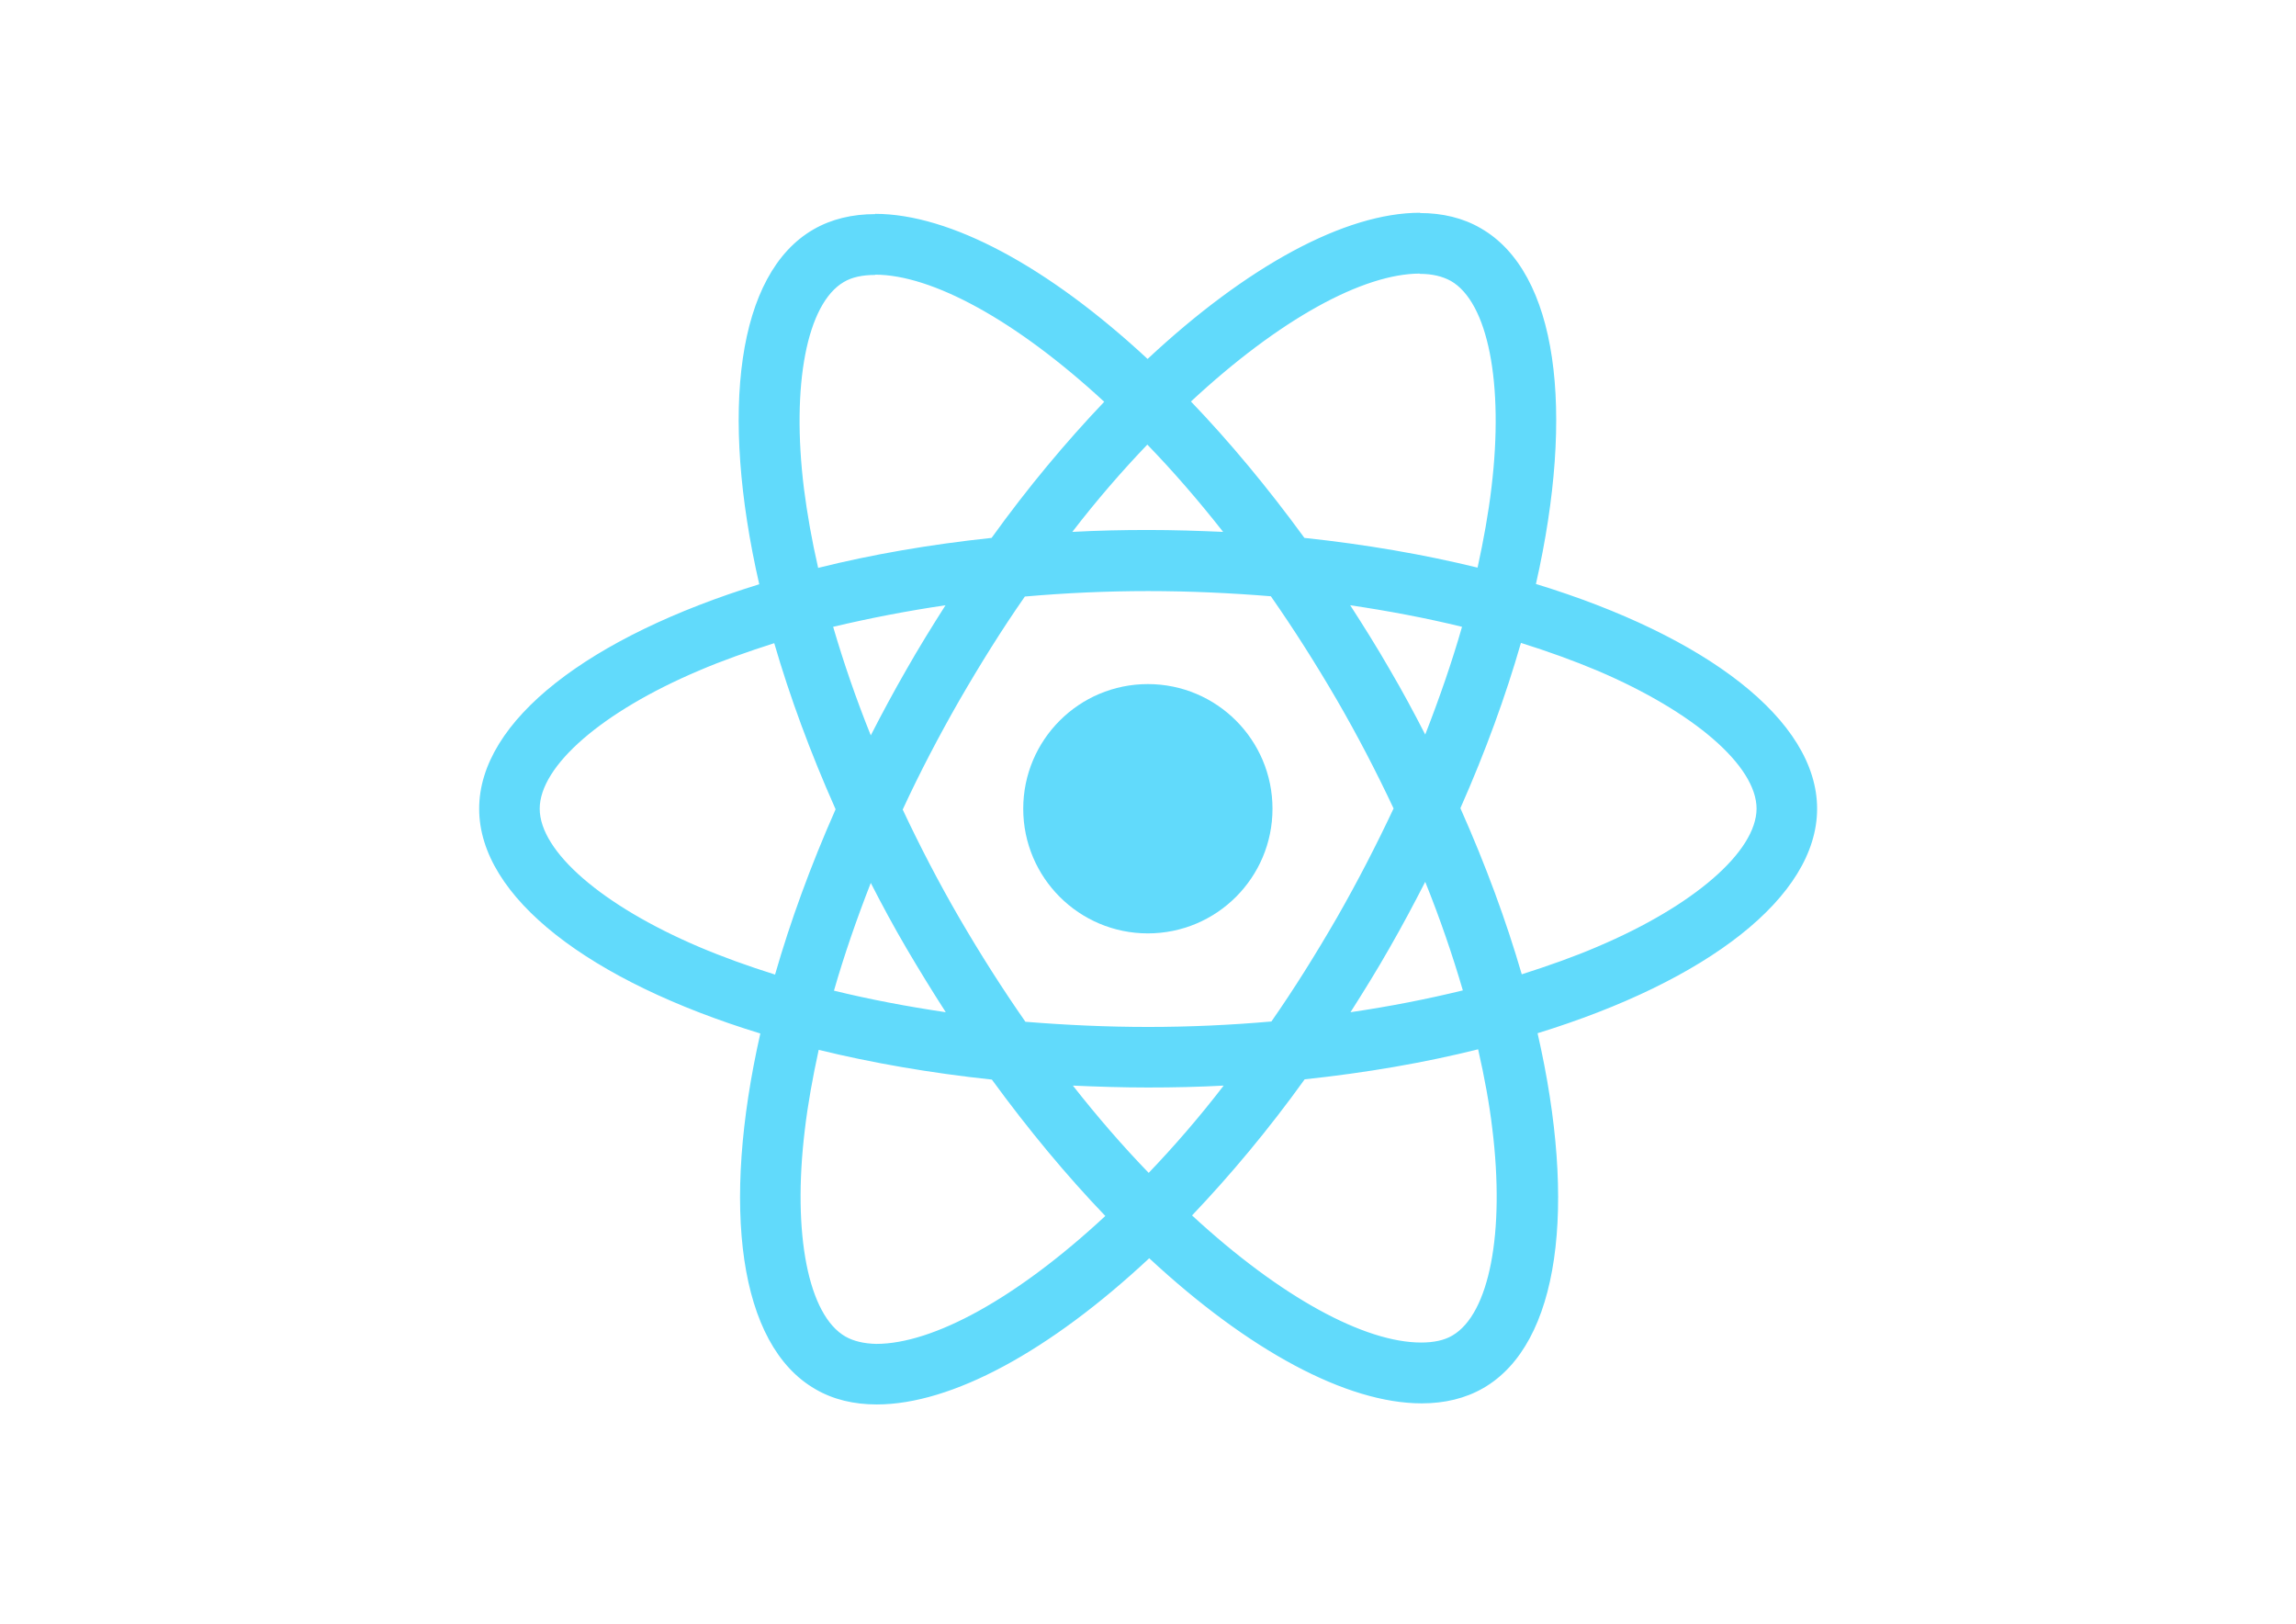
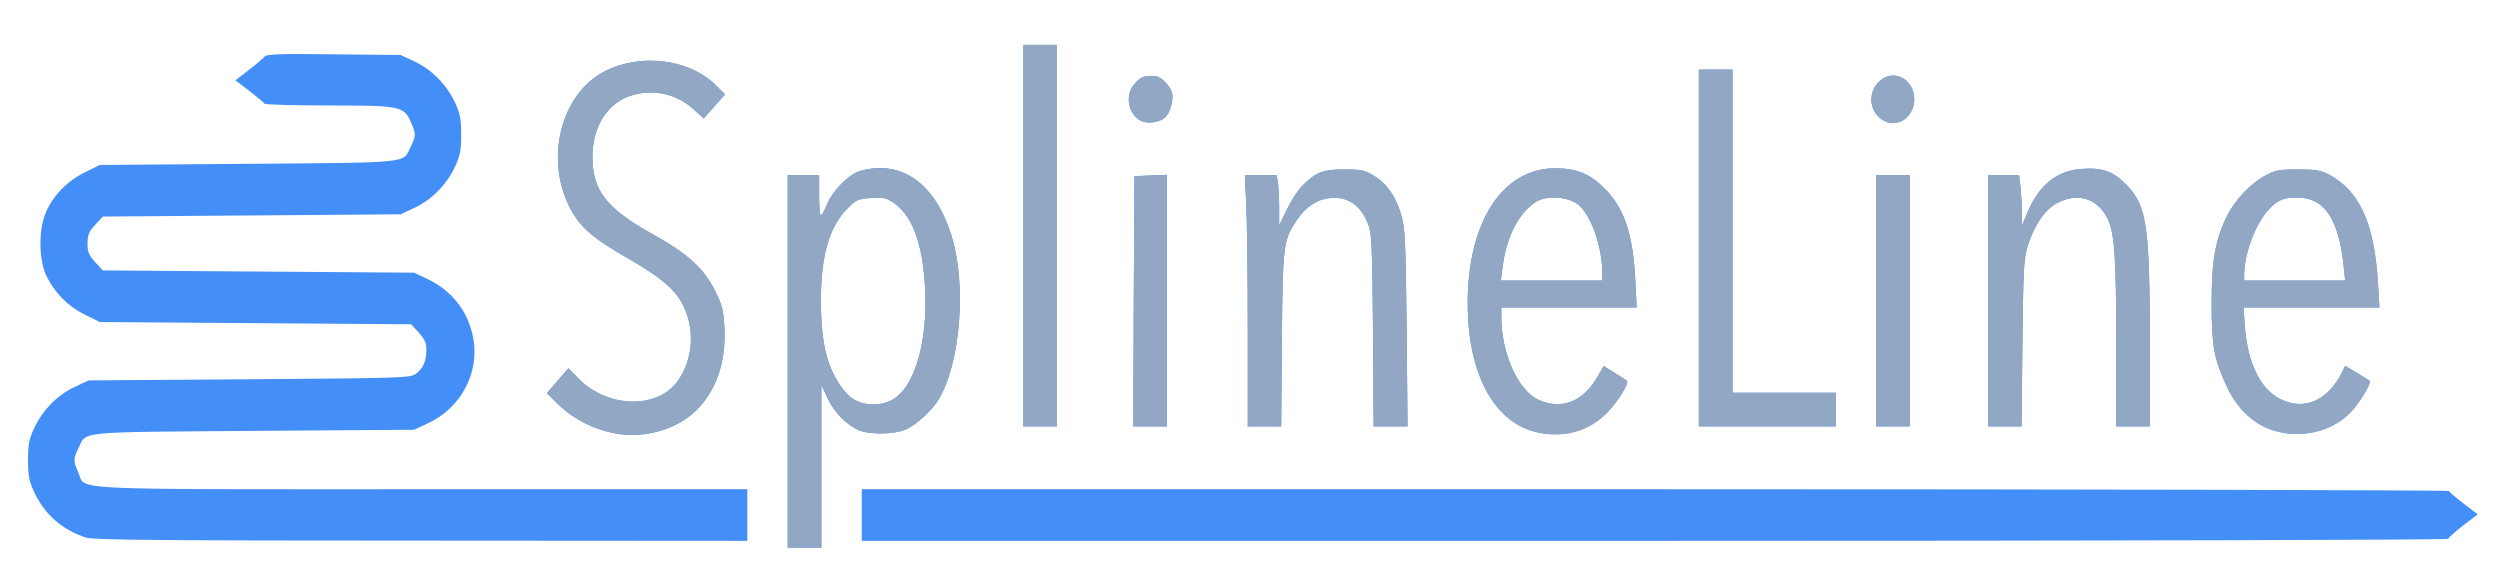
- <svg xmlns="http://www.w3.org/2000/svg" viewBox="0 0 841.9 595.3">
-   <g fill="#61DAFB">
-     <path d="M666.3 296.5c0-32.5-40.7-63.3-103.1-82.4 14.4-63.6 8-114.2-20.2-130.4-6.5-3.8-14.1-5.6-22.4-5.6v22.3c4.6 0 8.3.9 11.4 2.6 13.6 7.8 19.5 37.5 14.9 75.7-1.1 9.4-2.9 19.3-5.1 29.4-19.6-4.8-41-8.5-63.5-10.9-13.5-18.5-27.5-35.3-41.6-50 32.6-30.3 63.2-46.9 84-46.9V78c-27.5 0-63.5 19.6-99.9 53.6-36.4-33.8-72.4-53.2-99.9-53.2v22.3c20.7 0 51.4 16.5 84 46.6-14 14.7-28 31.4-41.3 49.9-22.6 2.4-44 6.1-63.6 11-2.3-10-4-19.7-5.2-29-4.7-38.2 1.1-67.9 14.6-75.8 3-1.8 6.9-2.6 11.5-2.6V78.5c-8.4 0-16 1.8-22.6 5.6-28.1 16.2-34.4 66.7-19.9 130.1-62.2 19.2-102.7 49.9-102.7 82.3 0 32.5 40.7 63.3 103.1 82.4-14.4 63.6-8 114.2 20.2 130.4 6.5 3.8 14.1 5.6 22.5 5.6 27.5 0 63.5-19.6 99.9-53.6 36.4 33.8 72.4 53.2 99.9 53.2 8.4 0 16-1.8 22.6-5.6 28.1-16.2 34.4-66.7 19.9-130.1 62-19.1 102.5-49.9 102.5-82.3zm-130.2-66.7c-3.7 12.9-8.3 26.2-13.5 39.5-4.1-8-8.4-16-13.1-24-4.6-8-9.5-15.8-14.4-23.4 14.2 2.1 27.9 4.7 41 7.9zm-45.8 106.5c-7.8 13.5-15.8 26.3-24.1 38.2-14.9 1.3-30 2-45.2 2-15.1 0-30.2-.7-45-1.9-8.3-11.9-16.4-24.6-24.2-38-7.6-13.1-14.5-26.4-20.8-39.8 6.2-13.4 13.2-26.8 20.7-39.9 7.8-13.5 15.8-26.3 24.1-38.2 14.9-1.3 30-2 45.2-2 15.1 0 30.2.7 45 1.9 8.3 11.9 16.4 24.6 24.2 38 7.6 13.1 14.5 26.4 20.8 39.8-6.3 13.4-13.2 26.8-20.7 39.9zm32.3-13c5.4 13.4 10 26.8 13.8 39.8-13.1 3.2-26.9 5.9-41.2 8 4.9-7.7 9.8-15.6 14.4-23.7 4.6-8 8.9-16.1 13-24.1zM421.2 430c-9.3-9.6-18.6-20.3-27.8-32 9 .4 18.2.7 27.5.7 9.4 0 18.7-.2 27.8-.7-9 11.7-18.3 22.4-27.5 32zm-74.4-58.9c-14.2-2.1-27.9-4.7-41-7.9 3.7-12.9 8.3-26.2 13.5-39.5 4.1 8 8.4 16 13.1 24 4.7 8 9.5 15.8 14.4 23.4zM420.7 163c9.3 9.6 18.6 20.3 27.8 32-9-.4-18.2-.7-27.5-.7-9.4 0-18.7.2-27.8.7 9-11.7 18.3-22.4 27.5-32zm-74 58.9c-4.9 7.7-9.8 15.6-14.4 23.7-4.6 8-8.9 16-13 24-5.4-13.4-10-26.8-13.8-39.8 13.1-3.1 26.9-5.8 41.2-7.9zm-90.5 125.2c-35.4-15.1-58.3-34.9-58.3-50.6 0-15.7 22.9-35.6 58.3-50.6 8.6-3.7 18-7 27.7-10.1 5.7 19.6 13.2 40 22.5 60.9-9.2 20.8-16.6 41.1-22.2 60.6-9.9-3.1-19.3-6.5-28-10.2zM310 490c-13.6-7.8-19.5-37.5-14.9-75.7 1.1-9.4 2.9-19.3 5.1-29.4 19.6 4.8 41 8.5 63.5 10.9 13.5 18.5 27.5 35.3 41.6 50-32.6 30.3-63.2 46.9-84 46.9-4.5-.1-8.3-1-11.3-2.7zm237.2-76.2c4.7 38.2-1.1 67.9-14.6 75.8-3 1.8-6.9 2.6-11.5 2.6-20.7 0-51.4-16.5-84-46.6 14-14.7 28-31.4 41.3-49.9 22.6-2.4 44-6.1 63.6-11 2.3 10.1 4.1 19.8 5.2 29.1zm38.5-66.7c-8.6 3.7-18 7-27.7 10.1-5.7-19.6-13.2-40-22.5-60.9 9.2-20.8 16.6-41.1 22.2-60.6 9.9 3.1 19.3 6.5 28.1 10.2 35.4 15.1 58.3 34.9 58.3 50.6-.1 15.7-23 35.6-58.4 50.6zM320.8 78.4z" />
-     <circle cx="420.9" cy="296.5" r="45.7" />
-     <path d="M520.5 78.1z" />
+ <svg xmlns="http://www.w3.org/2000/svg" version="1.0" width="1114px" height="256px" viewBox="0 0 11140 2560" preserveAspectRatio="xMidYMid meet">
+   <g id="layer101" fill="#448ff7" stroke="none">
+     <path d="M3510 1610 l0 -830 70 0 70 0 0 90 c0 50 3 90 8 90 4 0 16 -21 26 -47 26 -64 100 -138 151 -152 185 -50 334 58 406 293 66 215 39 559 -56 722 -30 52 -103 119 -152 139 -49 21 -157 22 -204 3 -57 -25 -110 -78 -141 -143 l-28 -60 0 363 0 362 -75 0 -75 0 0 -830z m475 166 c101 -66 156 -288 134 -537 -15 -174 -60 -283 -139 -337 -30 -20 -45 -23 -98 -20 -56 4 -66 7 -102 43 -84 82 -122 211 -122 415 0 134 14 227 44 300 26 60 64 115 97 136 52 35 133 35 186 0z" />
+     <path d="M385 2396 c-107 -34 -186 -103 -233 -204 -22 -48 -27 -71 -27 -142 0 -71 5 -94 27 -142 37 -80 105 -149 181 -184 l62 -29 715 -5 c662 -5 717 -6 741 -23 33 -22 49 -57 49 -108 0 -31 -7 -47 -34 -77 l-34 -37 -694 -5 -693 -5 -67 -33 c-74 -36 -133 -96 -170 -170 -34 -69 -37 -196 -8 -274 29 -79 96 -150 178 -190 l67 -33 660 -5 c734 -6 689 -1 725 -76 24 -49 24 -58 1 -110 -32 -71 -47 -74 -369 -74 -154 0 -282 -4 -284 -8 -1 -4 -31 -29 -66 -56 l-63 -48 58 -45 c32 -24 63 -51 70 -59 9 -13 54 -15 310 -12 l298 3 62 29 c76 35 144 104 181 184 22 48 27 71 27 142 0 71 -5 94 -27 142 -37 80 -105 149 -181 184 l-62 29 -663 5 -664 5 -34 37 c-28 31 -34 45 -34 83 0 38 6 52 34 83 l34 37 694 5 693 5 57 27 c114 53 188 150 208 272 25 152 -59 306 -203 372 l-62 29 -715 5 c-795 6 -744 1 -780 76 -24 49 -24 58 -1 110 36 80 -91 74 1535 74 l1446 0 0 115 0 115 -1452 -1 c-1145 0 -1461 -3 -1493 -13z" />
+     <path d="M3840 2295 l0 -115 3534 0 c1944 0 3536 4 3538 8 2 4 31 29 66 56 l63 48 -66 50 c-36 28 -65 54 -65 59 0 5 -1505 9 -3535 9 l-3535 0 0 -115z" />
+     <path d="M2735 1930 c-102 -21 -190 -69 -259 -139 l-39 -39 48 -56 48 -55 44 45 c128 132 351 139 442 13 62 -85 77 -204 39 -306 -32 -88 -94 -146 -252 -237 -171 -98 -225 -146 -271 -239 -107 -218 -32 -501 159 -599 161 -83 379 -55 497 63 l40 40 -48 53 -47 54 -49 -44 c-73 -65 -173 -88 -269 -60 -109 31 -178 138 -178 275 0 150 62 230 267 344 157 87 230 153 280 254 32 66 37 86 41 165 7 152 -35 275 -124 365 -88 88 -238 130 -369 103z" />
+     <path d="M6867 1930 c-203 -35 -327 -254 -327 -580 0 -360 155 -600 389 -600 94 0 153 23 216 85 92 89 131 204 142 413 l6 122 -301 0 -302 0 0 45 c0 159 75 325 164 366 106 48 202 9 268 -108 l24 -42 49 31 c28 17 52 32 54 34 12 11 -41 96 -90 145 -77 77 -178 108 -292 89z m273 -712 c0 -121 -53 -267 -111 -309 -50 -35 -142 -39 -189 -7 -76 52 -128 156 -145 291 l-7 57 226 0 226 0 0 -32z" />
+     <path d="M10177 1929 c-110 -17 -199 -89 -253 -204 -58 -123 -69 -180 -69 -375 0 -192 17 -285 71 -392 34 -68 107 -144 169 -176 44 -24 62 -27 145 -27 80 0 102 4 138 23 136 73 202 217 218 480 l7 112 -303 0 -303 0 6 83 c12 162 68 280 157 325 106 53 211 9 274 -115 l16 -33 53 32 c28 17 54 33 56 35 8 6 -26 68 -67 120 -70 88 -193 132 -315 112z m267 -736 c-21 -216 -86 -313 -207 -313 -60 0 -88 11 -126 52 -59 61 -110 195 -111 291 l0 27 225 0 225 0 -6 -57z" />
+     <path d="M4560 1050 l0 -850 75 0 75 0 0 850 0 850 -75 0 -75 0 0 -850z" />
+     <path d="M5052 1343 l3 -558 73 -3 72 -3 0 561 0 560 -75 0 -75 0 2 -557z" />
+     <path d="M5560 1468 c0 -238 -3 -490 -7 -560 l-6 -128 70 0 71 0 6 31 c3 17 6 68 6 112 l0 81 34 -70 c19 -39 50 -88 70 -107 60 -60 90 -72 187 -72 78 0 90 3 134 30 58 36 97 94 121 180 15 51 18 124 22 498 l4 437 -76 0 -75 0 -3 -427 c-3 -379 -6 -433 -21 -473 -33 -85 -91 -125 -168 -118 -60 6 -110 39 -150 98 -61 91 -63 107 -67 533 l-3 387 -75 0 -74 0 0 -432z" />
+     <path d="M7570 1105 l0 -795 75 0 75 0 0 720 0 720 230 0 230 0 0 75 0 75 -305 0 -305 0 0 -795z" />
+     <path d="M8360 1340 l0 -560 75 0 75 0 0 560 0 560 -75 0 -75 0 0 -560z" />
+     <path d="M8860 1340 l0 -560 69 0 68 0 7 61 c3 34 6 85 6 113 l0 51 24 -57 c50 -121 130 -187 239 -195 94 -8 143 10 202 70 92 95 104 179 105 725 l0 352 -75 0 -75 0 0 -362 c0 -405 -8 -509 -42 -571 -47 -84 -130 -109 -218 -64 -55 27 -101 93 -132 185 -20 63 -22 90 -26 440 l-4 372 -74 0 -74 0 0 -560z" />
+     <path d="M5081 537 c-57 -33 -69 -118 -23 -166 26 -29 42 -35 88 -32 28 1 70 45 77 77 6 35 -9 87 -32 108 -25 23 -81 29 -110 13z" />
+     <path d="M8395 538 c-62 -33 -75 -116 -27 -169 60 -68 162 -22 162 74 -1 78 -73 129 -135 95z" />
+   </g>
+   <g id="layer102" fill="#92a7c4" stroke="none">
+     <path d="M3510 1610 l0 -830 70 0 70 0 0 90 c0 50 3 90 8 90 4 0 16 -21 26 -47 26 -64 100 -138 151 -152 185 -50 334 58 406 293 66 215 39 559 -56 722 -30 52 -103 119 -152 139 -49 21 -157 22 -204 3 -57 -25 -110 -78 -141 -143 l-28 -60 0 363 0 362 -75 0 -75 0 0 -830z m475 166 c101 -66 156 -288 134 -537 -15 -174 -60 -283 -139 -337 -30 -20 -45 -23 -98 -20 -56 4 -66 7 -102 43 -84 82 -122 211 -122 415 0 134 14 227 44 300 26 60 64 115 97 136 52 35 133 35 186 0z" />
+     <path d="M2735 1930 c-102 -21 -190 -69 -259 -139 l-39 -39 48 -56 48 -55 44 45 c128 132 351 139 442 13 62 -85 77 -204 39 -306 -32 -88 -94 -146 -252 -237 -171 -98 -225 -146 -271 -239 -107 -218 -32 -501 159 -599 161 -83 379 -55 497 63 l40 40 -48 53 -47 54 -49 -44 c-73 -65 -173 -88 -269 -60 -109 31 -178 138 -178 275 0 150 62 230 267 344 157 87 230 153 280 254 32 66 37 86 41 165 7 152 -35 275 -124 365 -88 88 -238 130 -369 103z" />
+     <path d="M6867 1930 c-203 -35 -327 -254 -327 -580 0 -360 155 -600 389 -600 94 0 153 23 216 85 92 89 131 204 142 413 l6 122 -301 0 -302 0 0 45 c0 159 75 325 164 366 106 48 202 9 268 -108 l24 -42 49 31 c28 17 52 32 54 34 12 11 -41 96 -90 145 -77 77 -178 108 -292 89z m273 -712 c0 -121 -53 -267 -111 -309 -50 -35 -142 -39 -189 -7 -76 52 -128 156 -145 291 l-7 57 226 0 226 0 0 -32z" />
+     <path d="M10177 1929 c-110 -17 -199 -89 -253 -204 -58 -123 -69 -180 -69 -375 0 -192 17 -285 71 -392 34 -68 107 -144 169 -176 44 -24 62 -27 145 -27 80 0 102 4 138 23 136 73 202 217 218 480 l7 112 -303 0 -303 0 6 83 c12 162 68 280 157 325 106 53 211 9 274 -115 l16 -33 53 32 c28 17 54 33 56 35 8 6 -26 68 -67 120 -70 88 -193 132 -315 112z m267 -736 c-21 -216 -86 -313 -207 -313 -60 0 -88 11 -126 52 -59 61 -110 195 -111 291 l0 27 225 0 225 0 -6 -57z" />
+     <path d="M4560 1050 l0 -850 75 0 75 0 0 850 0 850 -75 0 -75 0 0 -850z" />
+     <path d="M5052 1343 l3 -558 73 -3 72 -3 0 561 0 560 -75 0 -75 0 2 -557z" />
+     <path d="M5560 1468 c0 -238 -3 -490 -7 -560 l-6 -128 70 0 71 0 6 31 c3 17 6 68 6 112 l0 81 34 -70 c19 -39 50 -88 70 -107 60 -60 90 -72 187 -72 78 0 90 3 134 30 58 36 97 94 121 180 15 51 18 124 22 498 l4 437 -76 0 -75 0 -3 -427 c-3 -379 -6 -433 -21 -473 -33 -85 -91 -125 -168 -118 -60 6 -110 39 -150 98 -61 91 -63 107 -67 533 l-3 387 -75 0 -74 0 0 -432z" />
+     <path d="M7570 1105 l0 -795 75 0 75 0 0 720 0 720 230 0 230 0 0 75 0 75 -305 0 -305 0 0 -795z" />
+     <path d="M8360 1340 l0 -560 75 0 75 0 0 560 0 560 -75 0 -75 0 0 -560z" />
+     <path d="M8860 1340 l0 -560 69 0 68 0 7 61 c3 34 6 85 6 113 l0 51 24 -57 c50 -121 130 -187 239 -195 94 -8 143 10 202 70 92 95 104 179 105 725 l0 352 -75 0 -75 0 0 -362 c0 -405 -8 -509 -42 -571 -47 -84 -130 -109 -218 -64 -55 27 -101 93 -132 185 -20 63 -22 90 -26 440 l-4 372 -74 0 -74 0 0 -560z" />
+     <path d="M5081 537 c-57 -33 -69 -118 -23 -166 26 -29 42 -35 88 -32 28 1 70 45 77 77 6 35 -9 87 -32 108 -25 23 -81 29 -110 13z" />
+     <path d="M8395 538 c-62 -33 -75 -116 -27 -169 60 -68 162 -22 162 74 -1 78 -73 129 -135 95z" />
  </g>
</svg>
